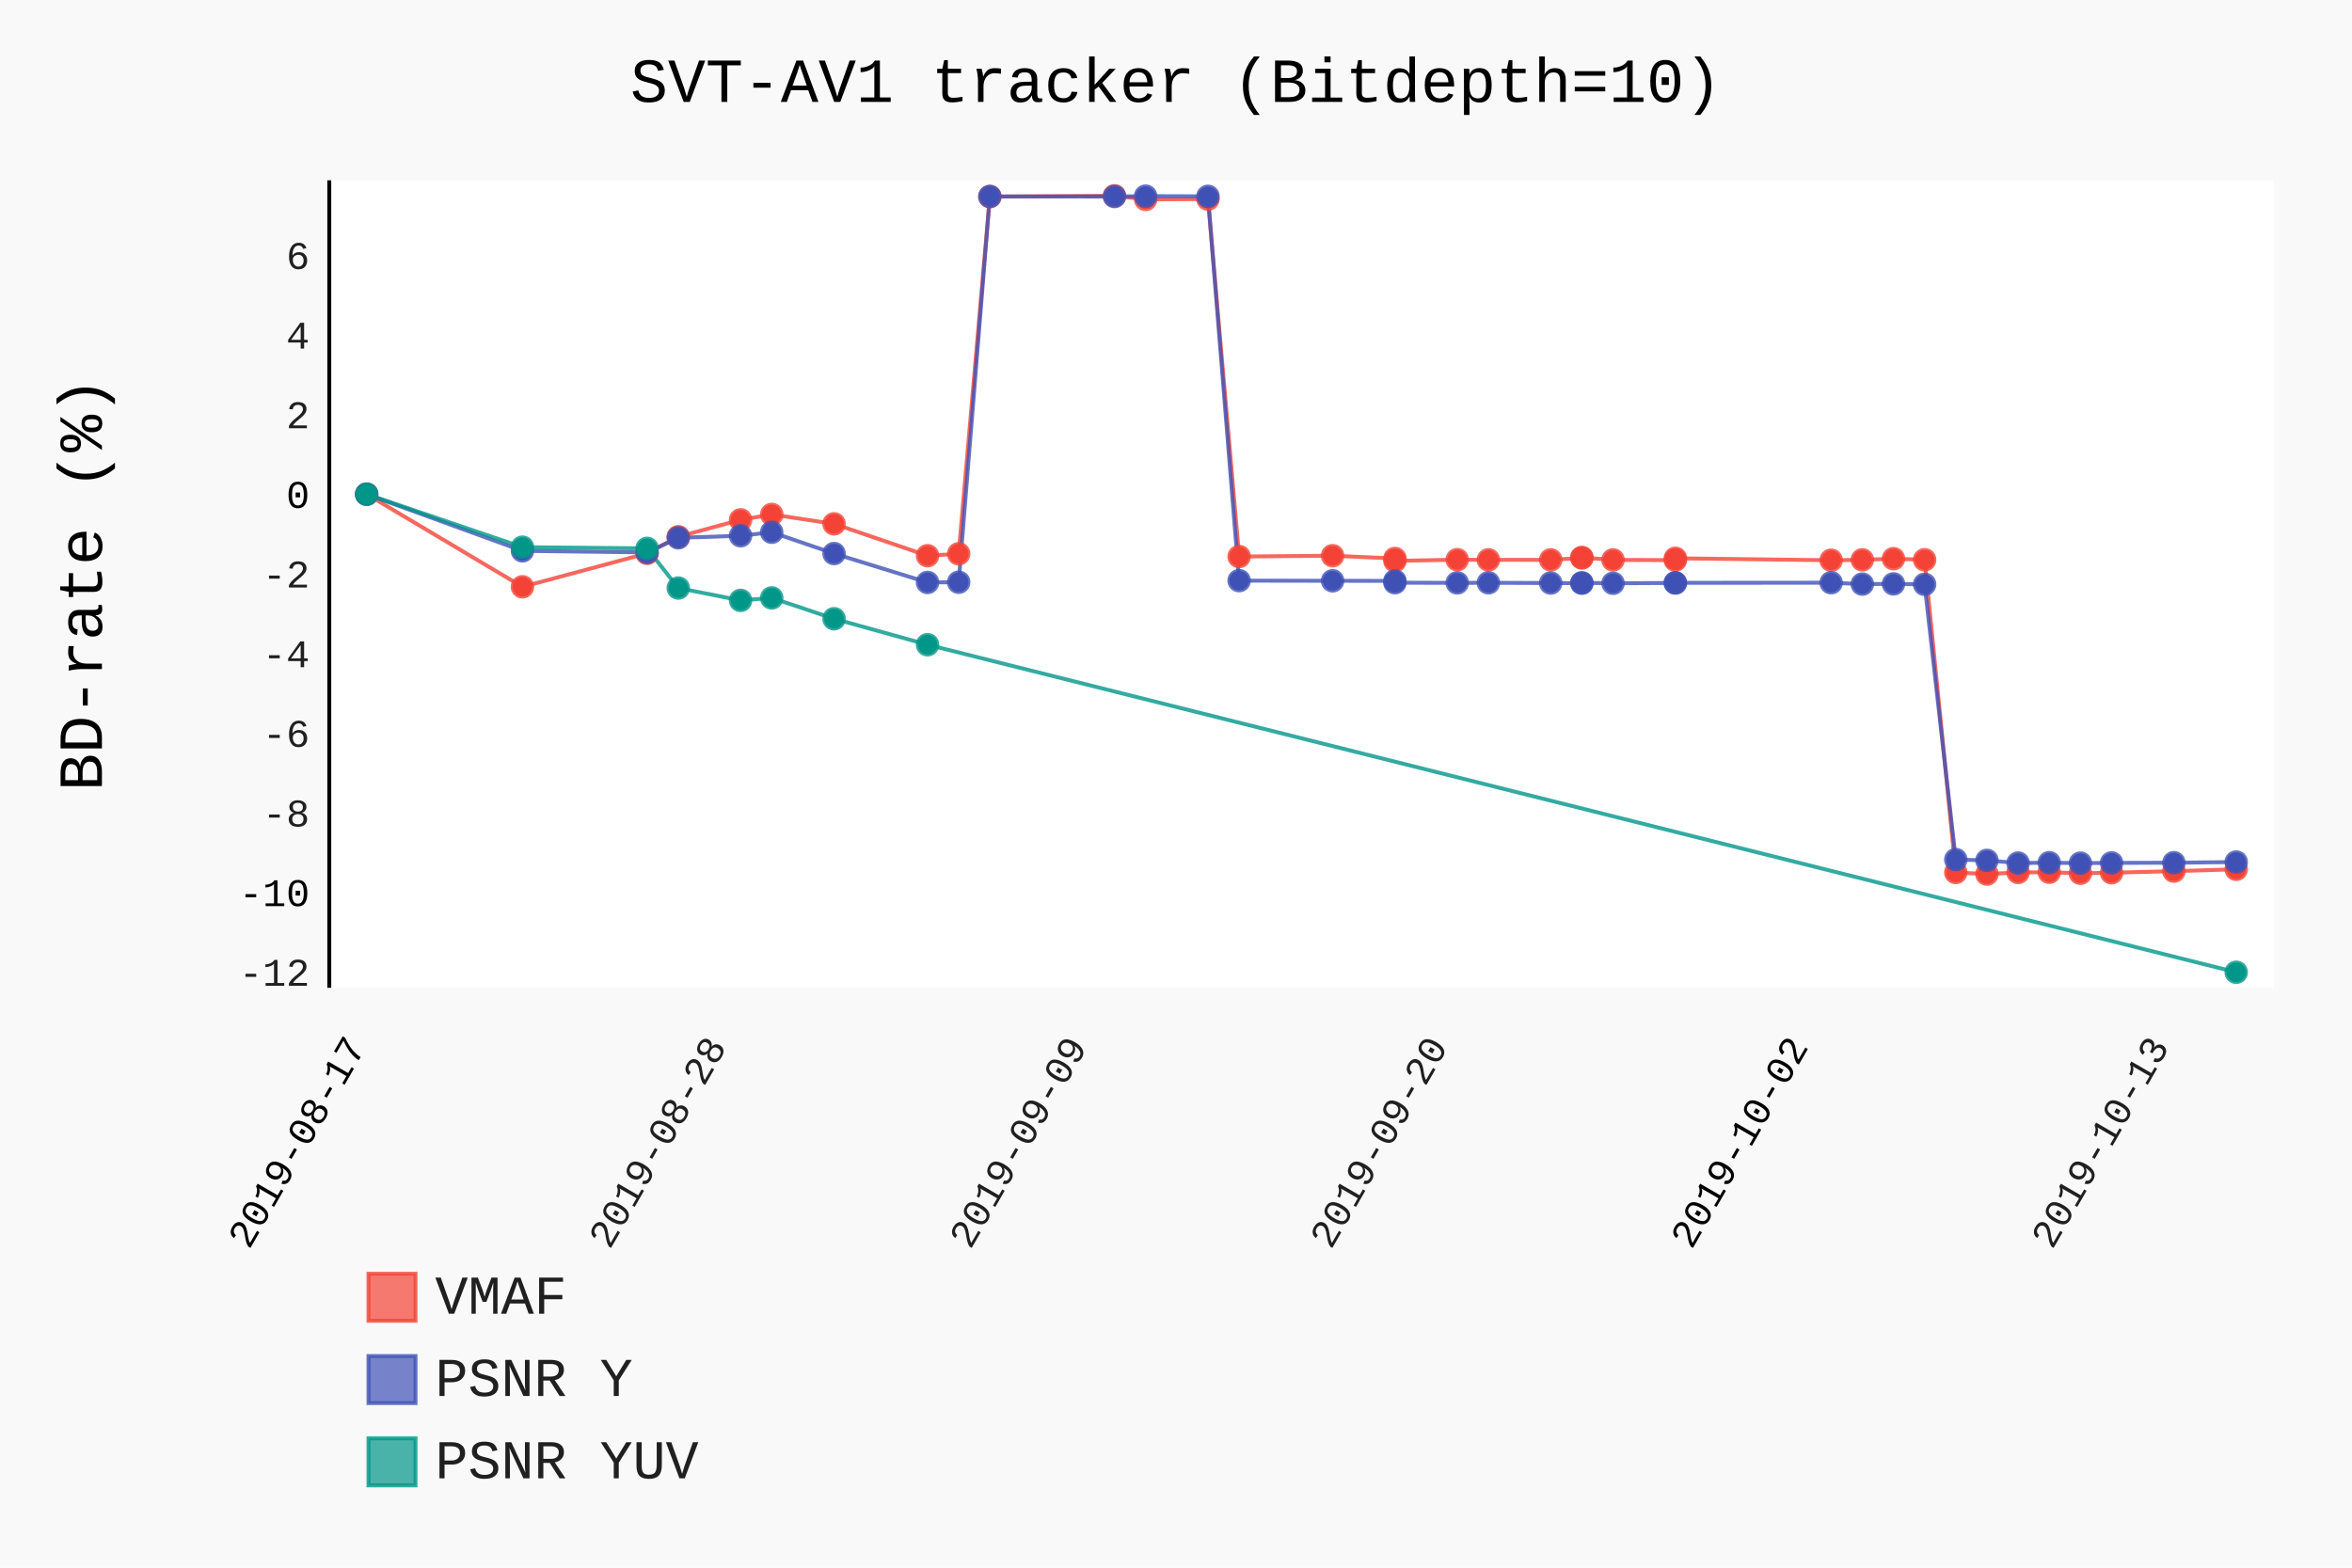
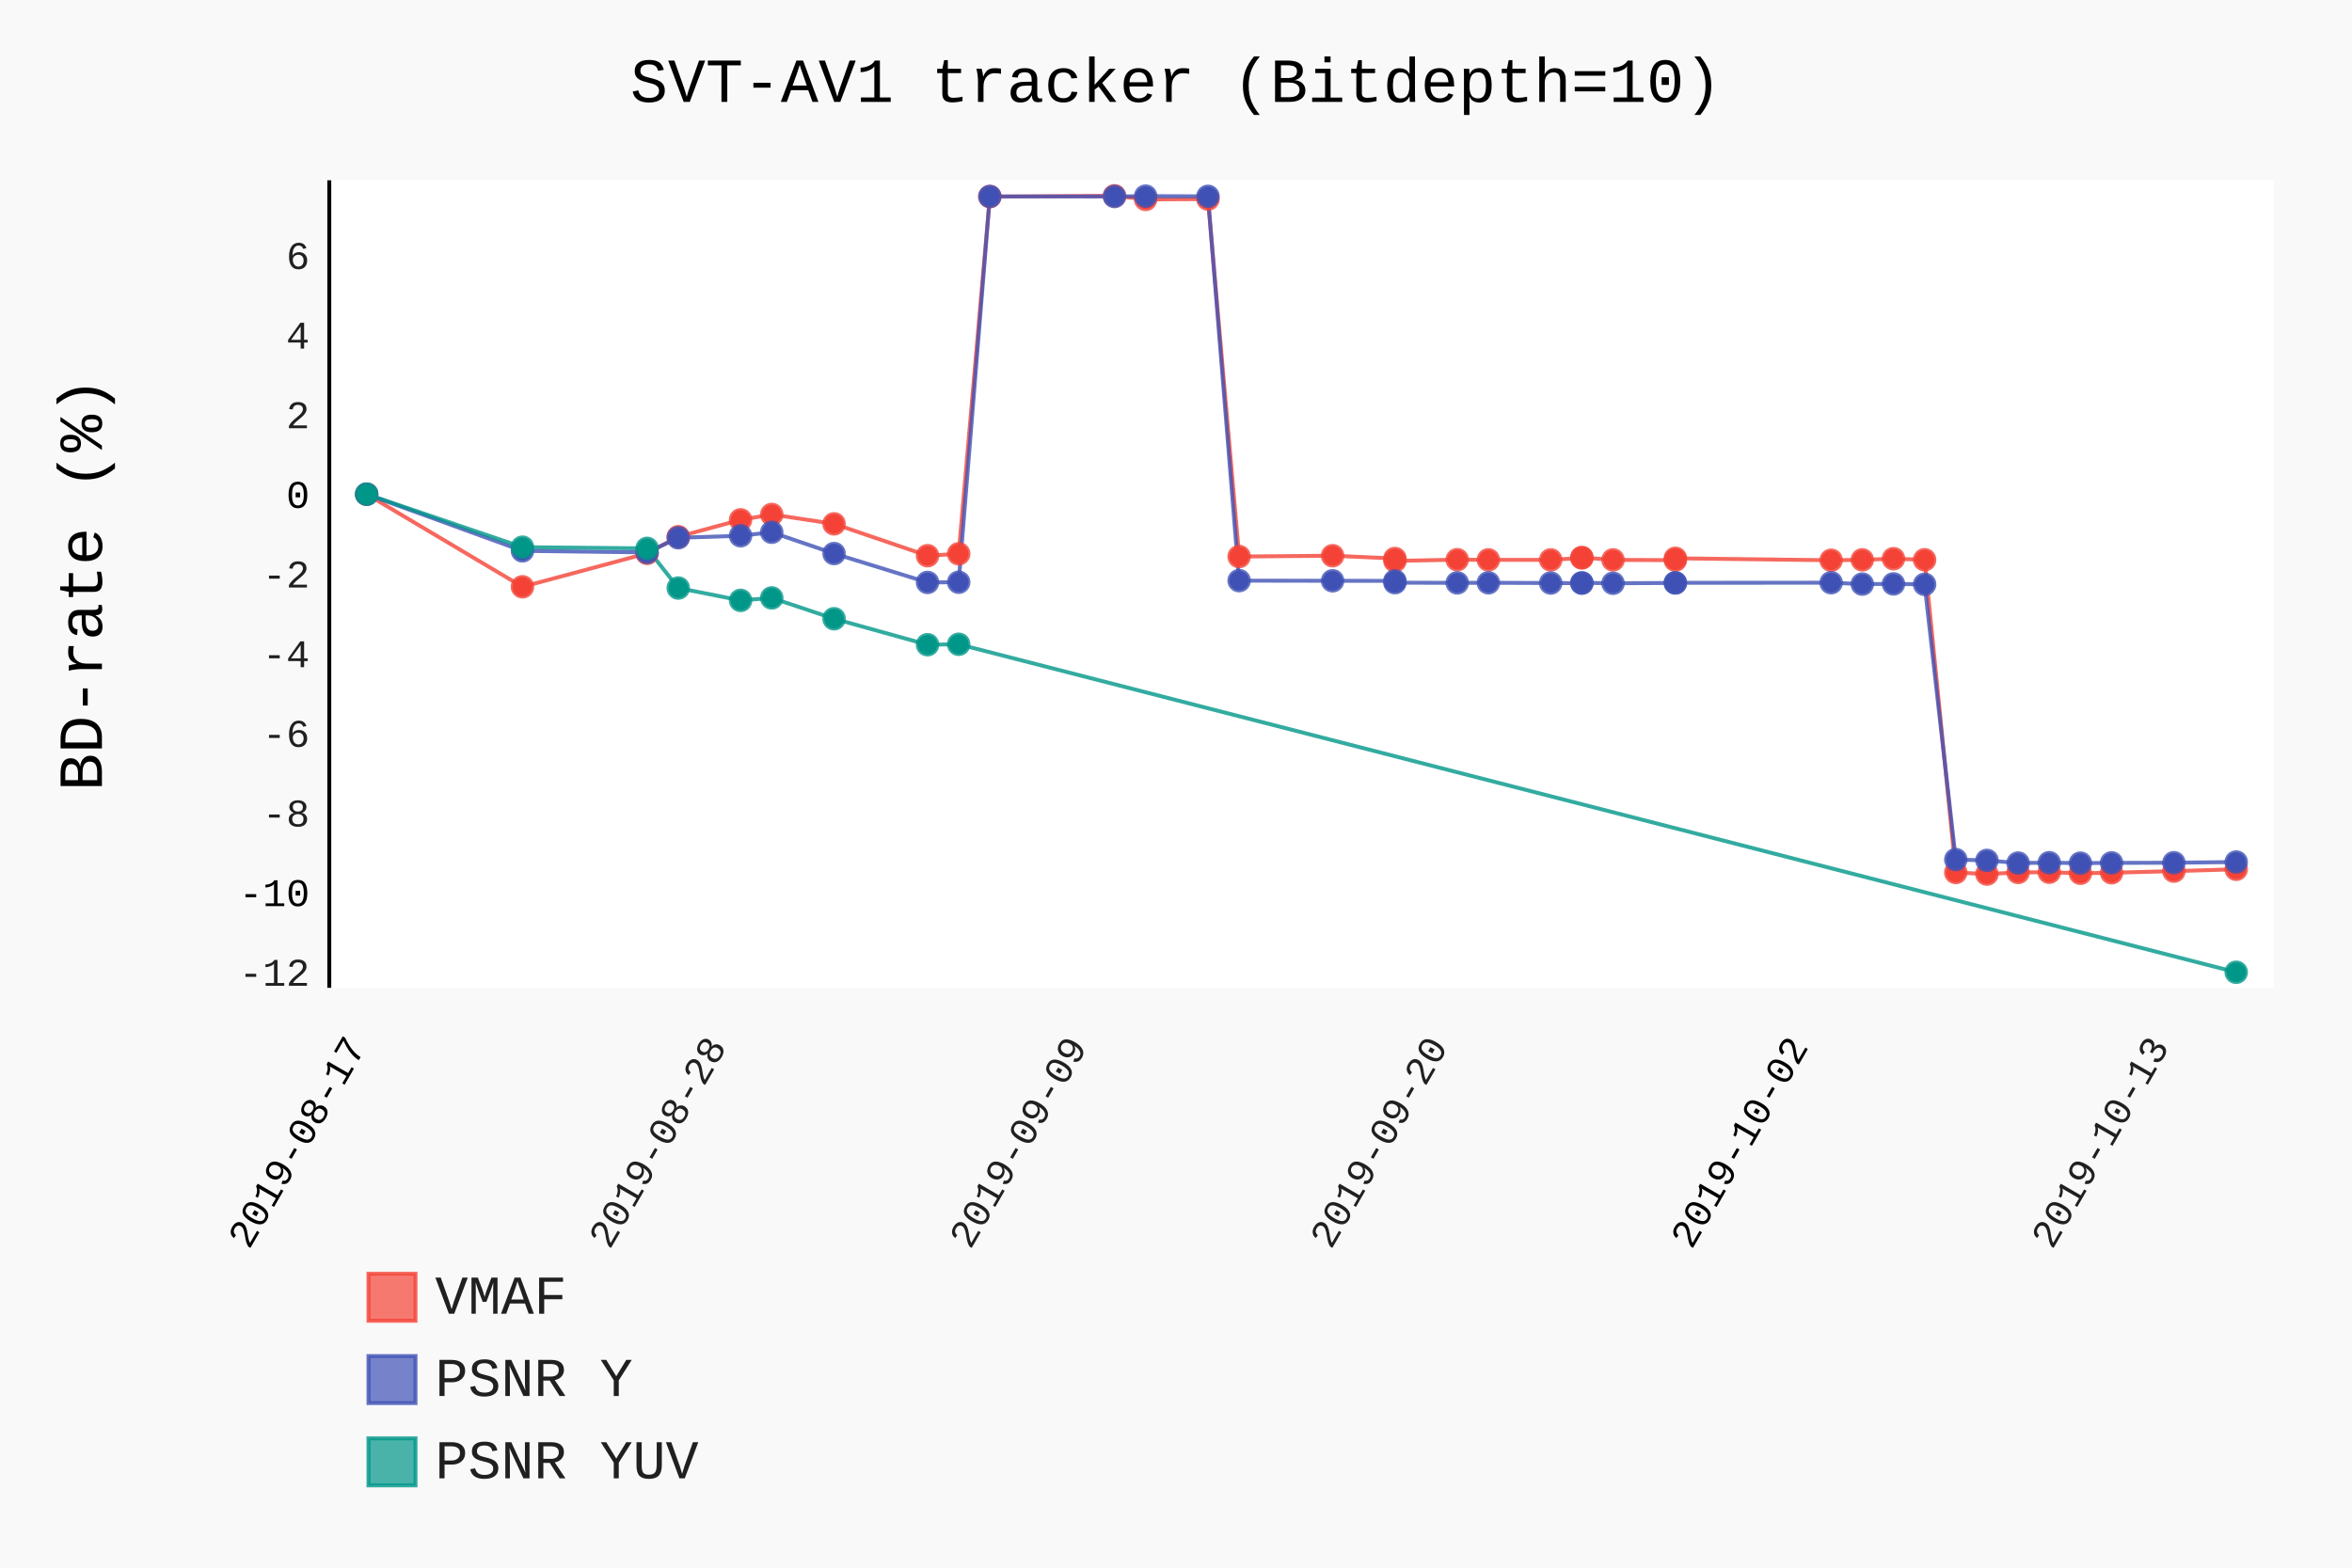
- <svg xmlns="http://www.w3.org/2000/svg" id="chart-d33bda48-568e-41d8-986c-867fe10b387f" class="pygal-chart" viewBox="0 0 600 400">
+ <svg xmlns="http://www.w3.org/2000/svg" id="chart-f5b5ea1c-4bcb-4cf7-82f9-5cd14116249e" class="pygal-chart" viewBox="0 0 600 400">
  <defs>
-     <style type="text/css">#chart-d33bda48-568e-41d8-986c-867fe10b387f{-webkit-user-select:none;-webkit-font-smoothing:antialiased;font-family:Consolas,"Liberation Mono",Menlo,Courier,monospace}#chart-d33bda48-568e-41d8-986c-867fe10b387f .title{font-family:Consolas,"Liberation Mono",Menlo,Courier,monospace;font-size:16px}#chart-d33bda48-568e-41d8-986c-867fe10b387f .legends .legend text{font-family:Consolas,"Liberation Mono",Menlo,Courier,monospace;font-size:14px}#chart-d33bda48-568e-41d8-986c-867fe10b387f .axis text{font-family:Consolas,"Liberation Mono",Menlo,Courier,monospace;font-size:10px}#chart-d33bda48-568e-41d8-986c-867fe10b387f .axis text.major{font-family:Consolas,"Liberation Mono",Menlo,Courier,monospace;font-size:10px}#chart-d33bda48-568e-41d8-986c-867fe10b387f .text-overlay text.value{font-family:Consolas,"Liberation Mono",Menlo,Courier,monospace;font-size:16px}#chart-d33bda48-568e-41d8-986c-867fe10b387f .text-overlay text.label{font-family:Consolas,"Liberation Mono",Menlo,Courier,monospace;font-size:10px}#chart-d33bda48-568e-41d8-986c-867fe10b387f .tooltip{font-family:Consolas,"Liberation Mono",Menlo,Courier,monospace;font-size:14px}#chart-d33bda48-568e-41d8-986c-867fe10b387f text.no_data{font-family:Consolas,"Liberation Mono",Menlo,Courier,monospace;font-size:64px}
- #chart-d33bda48-568e-41d8-986c-867fe10b387f{background-color:rgba(249,249,249,1)}#chart-d33bda48-568e-41d8-986c-867fe10b387f path,#chart-d33bda48-568e-41d8-986c-867fe10b387f line,#chart-d33bda48-568e-41d8-986c-867fe10b387f rect,#chart-d33bda48-568e-41d8-986c-867fe10b387f circle{-webkit-transition:150ms;-moz-transition:150ms;transition:150ms}#chart-d33bda48-568e-41d8-986c-867fe10b387f .graph &gt; .background{fill:rgba(249,249,249,1)}#chart-d33bda48-568e-41d8-986c-867fe10b387f .plot &gt; .background{fill:rgba(255,255,255,1)}#chart-d33bda48-568e-41d8-986c-867fe10b387f .graph{fill:rgba(0,0,0,.87)}#chart-d33bda48-568e-41d8-986c-867fe10b387f text.no_data{fill:rgba(0,0,0,1)}#chart-d33bda48-568e-41d8-986c-867fe10b387f .title{fill:rgba(0,0,0,1)}#chart-d33bda48-568e-41d8-986c-867fe10b387f .legends .legend text{fill:rgba(0,0,0,.87)}#chart-d33bda48-568e-41d8-986c-867fe10b387f .legends .legend:hover text{fill:rgba(0,0,0,1)}#chart-d33bda48-568e-41d8-986c-867fe10b387f .axis .line{stroke:rgba(0,0,0,1)}#chart-d33bda48-568e-41d8-986c-867fe10b387f .axis .guide.line{stroke:rgba(0,0,0,.54)}#chart-d33bda48-568e-41d8-986c-867fe10b387f .axis .major.line{stroke:rgba(0,0,0,.87)}#chart-d33bda48-568e-41d8-986c-867fe10b387f .axis text.major{fill:rgba(0,0,0,1)}#chart-d33bda48-568e-41d8-986c-867fe10b387f .axis.y .guides:hover .guide.line,#chart-d33bda48-568e-41d8-986c-867fe10b387f .line-graph .axis.x .guides:hover .guide.line,#chart-d33bda48-568e-41d8-986c-867fe10b387f .stackedline-graph .axis.x .guides:hover .guide.line,#chart-d33bda48-568e-41d8-986c-867fe10b387f .xy-graph .axis.x .guides:hover .guide.line{stroke:rgba(0,0,0,1)}#chart-d33bda48-568e-41d8-986c-867fe10b387f .axis .guides:hover text{fill:rgba(0,0,0,1)}#chart-d33bda48-568e-41d8-986c-867fe10b387f .reactive{fill-opacity:.7;stroke-opacity:.8}#chart-d33bda48-568e-41d8-986c-867fe10b387f .ci{stroke:rgba(0,0,0,.87)}#chart-d33bda48-568e-41d8-986c-867fe10b387f .reactive.active,#chart-d33bda48-568e-41d8-986c-867fe10b387f .active .reactive{fill-opacity:.8;stroke-opacity:.9;stroke-width:4}#chart-d33bda48-568e-41d8-986c-867fe10b387f .ci .reactive.active{stroke-width:1.5}#chart-d33bda48-568e-41d8-986c-867fe10b387f .series text{fill:rgba(0,0,0,1)}#chart-d33bda48-568e-41d8-986c-867fe10b387f .tooltip rect{fill:rgba(255,255,255,1);stroke:rgba(0,0,0,1);-webkit-transition:opacity 150ms;-moz-transition:opacity 150ms;transition:opacity 150ms}#chart-d33bda48-568e-41d8-986c-867fe10b387f .tooltip .label{fill:rgba(0,0,0,.87)}#chart-d33bda48-568e-41d8-986c-867fe10b387f .tooltip .label{fill:rgba(0,0,0,.87)}#chart-d33bda48-568e-41d8-986c-867fe10b387f .tooltip .legend{font-size:.8em;fill:rgba(0,0,0,.54)}#chart-d33bda48-568e-41d8-986c-867fe10b387f .tooltip .x_label{font-size:.6em;fill:rgba(0,0,0,1)}#chart-d33bda48-568e-41d8-986c-867fe10b387f .tooltip .xlink{font-size:.5em;text-decoration:underline}#chart-d33bda48-568e-41d8-986c-867fe10b387f .tooltip .value{font-size:1.5em}#chart-d33bda48-568e-41d8-986c-867fe10b387f .bound{font-size:.5em}#chart-d33bda48-568e-41d8-986c-867fe10b387f .max-value{font-size:.75em;fill:rgba(0,0,0,.54)}#chart-d33bda48-568e-41d8-986c-867fe10b387f .map-element{fill:rgba(255,255,255,1);stroke:rgba(0,0,0,.54) !important}#chart-d33bda48-568e-41d8-986c-867fe10b387f .map-element .reactive{fill-opacity:inherit;stroke-opacity:inherit}#chart-d33bda48-568e-41d8-986c-867fe10b387f .color-0,#chart-d33bda48-568e-41d8-986c-867fe10b387f .color-0 a:visited{stroke:#F44336;fill:#F44336}#chart-d33bda48-568e-41d8-986c-867fe10b387f .color-1,#chart-d33bda48-568e-41d8-986c-867fe10b387f .color-1 a:visited{stroke:#3F51B5;fill:#3F51B5}#chart-d33bda48-568e-41d8-986c-867fe10b387f .color-2,#chart-d33bda48-568e-41d8-986c-867fe10b387f .color-2 a:visited{stroke:#009688;fill:#009688}#chart-d33bda48-568e-41d8-986c-867fe10b387f .text-overlay .color-0 text{fill:black}#chart-d33bda48-568e-41d8-986c-867fe10b387f .text-overlay .color-1 text{fill:black}#chart-d33bda48-568e-41d8-986c-867fe10b387f .text-overlay .color-2 text{fill:black}
- #chart-d33bda48-568e-41d8-986c-867fe10b387f text.no_data{text-anchor:middle}#chart-d33bda48-568e-41d8-986c-867fe10b387f .guide.line{fill:none}#chart-d33bda48-568e-41d8-986c-867fe10b387f .centered{text-anchor:middle}#chart-d33bda48-568e-41d8-986c-867fe10b387f .title{text-anchor:middle}#chart-d33bda48-568e-41d8-986c-867fe10b387f .legends .legend text{fill-opacity:1}#chart-d33bda48-568e-41d8-986c-867fe10b387f .axis.x text{text-anchor:middle}#chart-d33bda48-568e-41d8-986c-867fe10b387f .axis.x:not(.web) text[transform]{text-anchor:start}#chart-d33bda48-568e-41d8-986c-867fe10b387f .axis.x:not(.web) text[transform].backwards{text-anchor:end}#chart-d33bda48-568e-41d8-986c-867fe10b387f .axis.y text{text-anchor:end}#chart-d33bda48-568e-41d8-986c-867fe10b387f .axis.y text[transform].backwards{text-anchor:start}#chart-d33bda48-568e-41d8-986c-867fe10b387f .axis.y2 text{text-anchor:start}#chart-d33bda48-568e-41d8-986c-867fe10b387f .axis.y2 text[transform].backwards{text-anchor:end}#chart-d33bda48-568e-41d8-986c-867fe10b387f .axis .guide.line{stroke-dasharray:4,4}#chart-d33bda48-568e-41d8-986c-867fe10b387f .axis .major.guide.line{stroke-dasharray:6,6}#chart-d33bda48-568e-41d8-986c-867fe10b387f .horizontal .axis.y .guide.line,#chart-d33bda48-568e-41d8-986c-867fe10b387f .horizontal .axis.y2 .guide.line,#chart-d33bda48-568e-41d8-986c-867fe10b387f .vertical .axis.x .guide.line{opacity:0}#chart-d33bda48-568e-41d8-986c-867fe10b387f .horizontal .axis.always_show .guide.line,#chart-d33bda48-568e-41d8-986c-867fe10b387f .vertical .axis.always_show .guide.line{opacity:1 !important}#chart-d33bda48-568e-41d8-986c-867fe10b387f .axis.y .guides:hover .guide.line,#chart-d33bda48-568e-41d8-986c-867fe10b387f .axis.y2 .guides:hover .guide.line,#chart-d33bda48-568e-41d8-986c-867fe10b387f .axis.x .guides:hover .guide.line{opacity:1}#chart-d33bda48-568e-41d8-986c-867fe10b387f .axis .guides:hover text{opacity:1}#chart-d33bda48-568e-41d8-986c-867fe10b387f .nofill{fill:none}#chart-d33bda48-568e-41d8-986c-867fe10b387f .subtle-fill{fill-opacity:.2}#chart-d33bda48-568e-41d8-986c-867fe10b387f .dot{stroke-width:1px;fill-opacity:1}#chart-d33bda48-568e-41d8-986c-867fe10b387f .dot.active{stroke-width:5px}#chart-d33bda48-568e-41d8-986c-867fe10b387f .dot.negative{fill:transparent}#chart-d33bda48-568e-41d8-986c-867fe10b387f text,#chart-d33bda48-568e-41d8-986c-867fe10b387f tspan{stroke:none !important}#chart-d33bda48-568e-41d8-986c-867fe10b387f .series text.active{opacity:1}#chart-d33bda48-568e-41d8-986c-867fe10b387f .tooltip rect{fill-opacity:.95;stroke-width:.5}#chart-d33bda48-568e-41d8-986c-867fe10b387f .tooltip text{fill-opacity:1}#chart-d33bda48-568e-41d8-986c-867fe10b387f .showable{visibility:hidden}#chart-d33bda48-568e-41d8-986c-867fe10b387f .showable.shown{visibility:visible}#chart-d33bda48-568e-41d8-986c-867fe10b387f .gauge-background{fill:rgba(229,229,229,1);stroke:none}#chart-d33bda48-568e-41d8-986c-867fe10b387f .bg-lines{stroke:rgba(249,249,249,1);stroke-width:2px}</style>
+     <style type="text/css">#chart-f5b5ea1c-4bcb-4cf7-82f9-5cd14116249e{-webkit-user-select:none;-webkit-font-smoothing:antialiased;font-family:Consolas,"Liberation Mono",Menlo,Courier,monospace}#chart-f5b5ea1c-4bcb-4cf7-82f9-5cd14116249e .title{font-family:Consolas,"Liberation Mono",Menlo,Courier,monospace;font-size:16px}#chart-f5b5ea1c-4bcb-4cf7-82f9-5cd14116249e .legends .legend text{font-family:Consolas,"Liberation Mono",Menlo,Courier,monospace;font-size:14px}#chart-f5b5ea1c-4bcb-4cf7-82f9-5cd14116249e .axis text{font-family:Consolas,"Liberation Mono",Menlo,Courier,monospace;font-size:10px}#chart-f5b5ea1c-4bcb-4cf7-82f9-5cd14116249e .axis text.major{font-family:Consolas,"Liberation Mono",Menlo,Courier,monospace;font-size:10px}#chart-f5b5ea1c-4bcb-4cf7-82f9-5cd14116249e .text-overlay text.value{font-family:Consolas,"Liberation Mono",Menlo,Courier,monospace;font-size:16px}#chart-f5b5ea1c-4bcb-4cf7-82f9-5cd14116249e .text-overlay text.label{font-family:Consolas,"Liberation Mono",Menlo,Courier,monospace;font-size:10px}#chart-f5b5ea1c-4bcb-4cf7-82f9-5cd14116249e .tooltip{font-family:Consolas,"Liberation Mono",Menlo,Courier,monospace;font-size:14px}#chart-f5b5ea1c-4bcb-4cf7-82f9-5cd14116249e text.no_data{font-family:Consolas,"Liberation Mono",Menlo,Courier,monospace;font-size:64px}
+ #chart-f5b5ea1c-4bcb-4cf7-82f9-5cd14116249e{background-color:rgba(249,249,249,1)}#chart-f5b5ea1c-4bcb-4cf7-82f9-5cd14116249e path,#chart-f5b5ea1c-4bcb-4cf7-82f9-5cd14116249e line,#chart-f5b5ea1c-4bcb-4cf7-82f9-5cd14116249e rect,#chart-f5b5ea1c-4bcb-4cf7-82f9-5cd14116249e circle{-webkit-transition:150ms;-moz-transition:150ms;transition:150ms}#chart-f5b5ea1c-4bcb-4cf7-82f9-5cd14116249e .graph &gt; .background{fill:rgba(249,249,249,1)}#chart-f5b5ea1c-4bcb-4cf7-82f9-5cd14116249e .plot &gt; .background{fill:rgba(255,255,255,1)}#chart-f5b5ea1c-4bcb-4cf7-82f9-5cd14116249e .graph{fill:rgba(0,0,0,.87)}#chart-f5b5ea1c-4bcb-4cf7-82f9-5cd14116249e text.no_data{fill:rgba(0,0,0,1)}#chart-f5b5ea1c-4bcb-4cf7-82f9-5cd14116249e .title{fill:rgba(0,0,0,1)}#chart-f5b5ea1c-4bcb-4cf7-82f9-5cd14116249e .legends .legend text{fill:rgba(0,0,0,.87)}#chart-f5b5ea1c-4bcb-4cf7-82f9-5cd14116249e .legends .legend:hover text{fill:rgba(0,0,0,1)}#chart-f5b5ea1c-4bcb-4cf7-82f9-5cd14116249e .axis .line{stroke:rgba(0,0,0,1)}#chart-f5b5ea1c-4bcb-4cf7-82f9-5cd14116249e .axis .guide.line{stroke:rgba(0,0,0,.54)}#chart-f5b5ea1c-4bcb-4cf7-82f9-5cd14116249e .axis .major.line{stroke:rgba(0,0,0,.87)}#chart-f5b5ea1c-4bcb-4cf7-82f9-5cd14116249e .axis text.major{fill:rgba(0,0,0,1)}#chart-f5b5ea1c-4bcb-4cf7-82f9-5cd14116249e .axis.y .guides:hover .guide.line,#chart-f5b5ea1c-4bcb-4cf7-82f9-5cd14116249e .line-graph .axis.x .guides:hover .guide.line,#chart-f5b5ea1c-4bcb-4cf7-82f9-5cd14116249e .stackedline-graph .axis.x .guides:hover .guide.line,#chart-f5b5ea1c-4bcb-4cf7-82f9-5cd14116249e .xy-graph .axis.x .guides:hover .guide.line{stroke:rgba(0,0,0,1)}#chart-f5b5ea1c-4bcb-4cf7-82f9-5cd14116249e .axis .guides:hover text{fill:rgba(0,0,0,1)}#chart-f5b5ea1c-4bcb-4cf7-82f9-5cd14116249e .reactive{fill-opacity:.7;stroke-opacity:.8}#chart-f5b5ea1c-4bcb-4cf7-82f9-5cd14116249e .ci{stroke:rgba(0,0,0,.87)}#chart-f5b5ea1c-4bcb-4cf7-82f9-5cd14116249e .reactive.active,#chart-f5b5ea1c-4bcb-4cf7-82f9-5cd14116249e .active .reactive{fill-opacity:.8;stroke-opacity:.9;stroke-width:4}#chart-f5b5ea1c-4bcb-4cf7-82f9-5cd14116249e .ci .reactive.active{stroke-width:1.5}#chart-f5b5ea1c-4bcb-4cf7-82f9-5cd14116249e .series text{fill:rgba(0,0,0,1)}#chart-f5b5ea1c-4bcb-4cf7-82f9-5cd14116249e .tooltip rect{fill:rgba(255,255,255,1);stroke:rgba(0,0,0,1);-webkit-transition:opacity 150ms;-moz-transition:opacity 150ms;transition:opacity 150ms}#chart-f5b5ea1c-4bcb-4cf7-82f9-5cd14116249e .tooltip .label{fill:rgba(0,0,0,.87)}#chart-f5b5ea1c-4bcb-4cf7-82f9-5cd14116249e .tooltip .label{fill:rgba(0,0,0,.87)}#chart-f5b5ea1c-4bcb-4cf7-82f9-5cd14116249e .tooltip .legend{font-size:.8em;fill:rgba(0,0,0,.54)}#chart-f5b5ea1c-4bcb-4cf7-82f9-5cd14116249e .tooltip .x_label{font-size:.6em;fill:rgba(0,0,0,1)}#chart-f5b5ea1c-4bcb-4cf7-82f9-5cd14116249e .tooltip .xlink{font-size:.5em;text-decoration:underline}#chart-f5b5ea1c-4bcb-4cf7-82f9-5cd14116249e .tooltip .value{font-size:1.5em}#chart-f5b5ea1c-4bcb-4cf7-82f9-5cd14116249e .bound{font-size:.5em}#chart-f5b5ea1c-4bcb-4cf7-82f9-5cd14116249e .max-value{font-size:.75em;fill:rgba(0,0,0,.54)}#chart-f5b5ea1c-4bcb-4cf7-82f9-5cd14116249e .map-element{fill:rgba(255,255,255,1);stroke:rgba(0,0,0,.54) !important}#chart-f5b5ea1c-4bcb-4cf7-82f9-5cd14116249e .map-element .reactive{fill-opacity:inherit;stroke-opacity:inherit}#chart-f5b5ea1c-4bcb-4cf7-82f9-5cd14116249e .color-0,#chart-f5b5ea1c-4bcb-4cf7-82f9-5cd14116249e .color-0 a:visited{stroke:#F44336;fill:#F44336}#chart-f5b5ea1c-4bcb-4cf7-82f9-5cd14116249e .color-1,#chart-f5b5ea1c-4bcb-4cf7-82f9-5cd14116249e .color-1 a:visited{stroke:#3F51B5;fill:#3F51B5}#chart-f5b5ea1c-4bcb-4cf7-82f9-5cd14116249e .color-2,#chart-f5b5ea1c-4bcb-4cf7-82f9-5cd14116249e .color-2 a:visited{stroke:#009688;fill:#009688}#chart-f5b5ea1c-4bcb-4cf7-82f9-5cd14116249e .text-overlay .color-0 text{fill:black}#chart-f5b5ea1c-4bcb-4cf7-82f9-5cd14116249e .text-overlay .color-1 text{fill:black}#chart-f5b5ea1c-4bcb-4cf7-82f9-5cd14116249e .text-overlay .color-2 text{fill:black}
+ #chart-f5b5ea1c-4bcb-4cf7-82f9-5cd14116249e text.no_data{text-anchor:middle}#chart-f5b5ea1c-4bcb-4cf7-82f9-5cd14116249e .guide.line{fill:none}#chart-f5b5ea1c-4bcb-4cf7-82f9-5cd14116249e .centered{text-anchor:middle}#chart-f5b5ea1c-4bcb-4cf7-82f9-5cd14116249e .title{text-anchor:middle}#chart-f5b5ea1c-4bcb-4cf7-82f9-5cd14116249e .legends .legend text{fill-opacity:1}#chart-f5b5ea1c-4bcb-4cf7-82f9-5cd14116249e .axis.x text{text-anchor:middle}#chart-f5b5ea1c-4bcb-4cf7-82f9-5cd14116249e .axis.x:not(.web) text[transform]{text-anchor:start}#chart-f5b5ea1c-4bcb-4cf7-82f9-5cd14116249e .axis.x:not(.web) text[transform].backwards{text-anchor:end}#chart-f5b5ea1c-4bcb-4cf7-82f9-5cd14116249e .axis.y text{text-anchor:end}#chart-f5b5ea1c-4bcb-4cf7-82f9-5cd14116249e .axis.y text[transform].backwards{text-anchor:start}#chart-f5b5ea1c-4bcb-4cf7-82f9-5cd14116249e .axis.y2 text{text-anchor:start}#chart-f5b5ea1c-4bcb-4cf7-82f9-5cd14116249e .axis.y2 text[transform].backwards{text-anchor:end}#chart-f5b5ea1c-4bcb-4cf7-82f9-5cd14116249e .axis .guide.line{stroke-dasharray:4,4}#chart-f5b5ea1c-4bcb-4cf7-82f9-5cd14116249e .axis .major.guide.line{stroke-dasharray:6,6}#chart-f5b5ea1c-4bcb-4cf7-82f9-5cd14116249e .horizontal .axis.y .guide.line,#chart-f5b5ea1c-4bcb-4cf7-82f9-5cd14116249e .horizontal .axis.y2 .guide.line,#chart-f5b5ea1c-4bcb-4cf7-82f9-5cd14116249e .vertical .axis.x .guide.line{opacity:0}#chart-f5b5ea1c-4bcb-4cf7-82f9-5cd14116249e .horizontal .axis.always_show .guide.line,#chart-f5b5ea1c-4bcb-4cf7-82f9-5cd14116249e .vertical .axis.always_show .guide.line{opacity:1 !important}#chart-f5b5ea1c-4bcb-4cf7-82f9-5cd14116249e .axis.y .guides:hover .guide.line,#chart-f5b5ea1c-4bcb-4cf7-82f9-5cd14116249e .axis.y2 .guides:hover .guide.line,#chart-f5b5ea1c-4bcb-4cf7-82f9-5cd14116249e .axis.x .guides:hover .guide.line{opacity:1}#chart-f5b5ea1c-4bcb-4cf7-82f9-5cd14116249e .axis .guides:hover text{opacity:1}#chart-f5b5ea1c-4bcb-4cf7-82f9-5cd14116249e .nofill{fill:none}#chart-f5b5ea1c-4bcb-4cf7-82f9-5cd14116249e .subtle-fill{fill-opacity:.2}#chart-f5b5ea1c-4bcb-4cf7-82f9-5cd14116249e .dot{stroke-width:1px;fill-opacity:1}#chart-f5b5ea1c-4bcb-4cf7-82f9-5cd14116249e .dot.active{stroke-width:5px}#chart-f5b5ea1c-4bcb-4cf7-82f9-5cd14116249e .dot.negative{fill:transparent}#chart-f5b5ea1c-4bcb-4cf7-82f9-5cd14116249e text,#chart-f5b5ea1c-4bcb-4cf7-82f9-5cd14116249e tspan{stroke:none !important}#chart-f5b5ea1c-4bcb-4cf7-82f9-5cd14116249e .series text.active{opacity:1}#chart-f5b5ea1c-4bcb-4cf7-82f9-5cd14116249e .tooltip rect{fill-opacity:.95;stroke-width:.5}#chart-f5b5ea1c-4bcb-4cf7-82f9-5cd14116249e .tooltip text{fill-opacity:1}#chart-f5b5ea1c-4bcb-4cf7-82f9-5cd14116249e .showable{visibility:hidden}#chart-f5b5ea1c-4bcb-4cf7-82f9-5cd14116249e .showable.shown{visibility:visible}#chart-f5b5ea1c-4bcb-4cf7-82f9-5cd14116249e .gauge-background{fill:rgba(229,229,229,1);stroke:none}#chart-f5b5ea1c-4bcb-4cf7-82f9-5cd14116249e .bg-lines{stroke:rgba(249,249,249,1);stroke-width:2px}</style>
  </defs>
  <g class="graph datetimeline-graph vertical">
    <rect class="background" height="400" width="600" x="0" y="0" />
    <g class="plot" transform="translate(84, 46)">
      <rect class="background" height="206.038" width="496.0" x="0" y="0" />
      <g class="axis y">
        <g class="guides">
          <text class="" x="-5" y="205.515">-12</text>
        </g>
        <g class="guides">
          <text class="major" x="-5" y="185.195">-10</text>
        </g>
        <g class="guides">
          <text class="" x="-5" y="164.874">-8</text>
        </g>
        <g class="guides">
          <text class="" x="-5" y="144.554">-6</text>
        </g>
        <g class="guides">
          <text class="" x="-5" y="124.234">-4</text>
        </g>
        <g class="guides">
          <text class="" x="-5" y="103.913">-2</text>
        </g>
        <g class="guides">
          <text class="major" x="-5" y="83.593">0</text>
        </g>
        <g class="guides">
          <text class="" x="-5" y="63.272">2</text>
        </g>
        <g class="guides">
          <text class="" x="-5" y="42.952">4</text>
        </g>
        <g class="guides">
          <text class="" x="-5" y="22.631">6</text>
        </g>
      </g>
      <g class="axis x">
        <path class="line" d="M0 0 v206.038" />
        <g class="guides">
          <path class="major guide line" d="M9.538 0 v206.038" />
          <text class="major backwards" x="9.538" y="221.038" transform="rotate(300 9.538462 221.0385)">2019-08-17</text>
        </g>
        <g class="guides">
          <path class="guide line" d="M101.538 0 v206.038" />
          <text class="backwards" x="101.538" y="221.038" transform="rotate(300 101.5375 221.0385)">2019-08-28</text>
        </g>
        <g class="guides">
          <path class="guide line" d="M193.537 0 v206.038" />
          <text class="backwards" x="193.537" y="221.038" transform="rotate(300 193.5366 221.0385)">2019-09-09</text>
        </g>
        <g class="guides">
          <path class="guide line" d="M285.536 0 v206.038" />
          <text class="backwards" x="285.536" y="221.038" transform="rotate(300 285.5356 221.0385)">2019-09-20</text>
        </g>
        <g class="guides">
          <path class="major guide line" d="M377.535 0 v206.038" />
          <text class="major backwards" x="377.535" y="221.038" transform="rotate(300 377.5347 221.0385)">2019-10-02</text>
        </g>
        <g class="guides">
          <path class="guide line" d="M469.534 0 v206.038" />
          <text class="backwards" x="469.534" y="221.038" transform="rotate(300 469.5337 221.0385)">2019-10-13</text>
        </g>
      </g>
      <g class="series serie-0 color-0">
        <path class="line reactive nofill" d="M9.538 80.093 L49.282 103.725 81.077 95.191 89.026 90.944 104.923 86.636 112.872 85.264 128.769 87.662 152.615 95.79 160.564 95.303 168.513 4.165 200.308 3.962 208.256 4.877 224.154 4.795 232.103 96.004 255.949 95.79 271.846 96.501 271.846 97.111 287.744 96.806 295.692 96.847 311.59 96.857 319.538 96.359 319.538 96.247 327.487 96.857 343.385 96.928 343.385 96.451 383.128 96.949 391.077 96.847 399.026 96.552 406.974 96.827 414.923 176.615 422.872 177.021 430.821 176.605 438.769 176.554 446.718 176.818 454.667 176.686 470.564 176.269 486.462 175.802" />
      </g>
      <g class="series serie-1 color-1">
        <path class="line reactive nofill" d="M9.538 80.093 L49.282 94.551 81.077 94.947 89.026 91.218 104.923 90.7 112.872 89.806 128.769 95.242 152.615 102.608 160.564 102.557 168.513 4.125 200.308 4.135 208.256 4.044 224.154 4.094 232.103 102.151 255.949 102.191 271.846 102.212 271.846 102.669 287.744 102.72 295.692 102.699 311.59 102.76 319.538 102.801 319.538 102.709 327.487 102.821 343.385 102.74 343.385 102.709 383.128 102.679 391.077 103.034 399.026 102.984 406.974 103.095 414.923 173.323 422.872 173.536 430.821 174.207 438.769 174.115 446.718 174.237 454.667 174.166 470.564 174.125 486.462 173.953" />
      </g>
      <g class="series serie-2 color-2">
-         <path class="line reactive nofill" d="M9.538 80.093 L49.282 93.616 81.077 93.921 89.026 104.04 104.923 107.19 112.872 106.56 128.769 111.874 152.615 118.498 486.462 202.076" />
+         <path class="line reactive nofill" d="M9.538 80.093 L49.282 93.616 81.077 93.921 89.026 104.04 104.923 107.19 112.872 106.56 128.769 111.874 152.615 118.498 160.564 118.387 486.462 202.076" />
      </g>
    </g>
    <g class="titles">
      <text class="title plot_title" x="300.0" y="26">SVT-AV1 tracker (Bitdepth=10)</text>
      <text class="title" x="0" y="175.019" transform="rotate(-90 0 149.0192)">BD-rate (%)</text>
    </g>
    <g class="plot overlay" transform="translate(84, 46)">
      <g class="series serie-0 color-0">
        <g class="dots">
          <circle class="dot reactive tooltip-trigger" cx="9.538" cy="80.093" r="2.5" />
        </g>
        <g class="dots">
          <circle class="dot reactive tooltip-trigger" cx="49.282" cy="103.725" r="2.5" />
        </g>
        <g class="dots">
          <circle class="dot reactive tooltip-trigger" cx="81.077" cy="95.191" r="2.5" />
        </g>
        <g class="dots">
          <circle class="dot reactive tooltip-trigger" cx="89.026" cy="90.944" r="2.5" />
        </g>
        <g class="dots">
          <circle class="dot reactive tooltip-trigger" cx="104.923" cy="86.636" r="2.5" />
        </g>
        <g class="dots">
          <circle class="dot reactive tooltip-trigger" cx="112.872" cy="85.264" r="2.5" />
        </g>
        <g class="dots">
          <circle class="dot reactive tooltip-trigger" cx="128.769" cy="87.662" r="2.5" />
        </g>
        <g class="dots">
          <circle class="dot reactive tooltip-trigger" cx="152.615" cy="95.79" r="2.5" />
        </g>
        <g class="dots">
          <circle class="dot reactive tooltip-trigger" cx="160.564" cy="95.303" r="2.5" />
        </g>
        <g class="dots">
          <circle class="dot reactive tooltip-trigger" cx="168.513" cy="4.165" r="2.5" />
        </g>
        <g class="dots">
          <circle class="dot reactive tooltip-trigger" cx="200.308" cy="3.962" r="2.5" />
        </g>
        <g class="dots">
          <circle class="dot reactive tooltip-trigger" cx="208.256" cy="4.877" r="2.5" />
        </g>
        <g class="dots">
          <circle class="dot reactive tooltip-trigger" cx="224.154" cy="4.795" r="2.5" />
        </g>
        <g class="dots">
          <circle class="dot reactive tooltip-trigger" cx="232.103" cy="96.004" r="2.5" />
        </g>
        <g class="dots">
          <circle class="dot reactive tooltip-trigger" cx="255.949" cy="95.79" r="2.5" />
        </g>
        <g class="dots">
          <circle class="dot reactive tooltip-trigger" cx="271.846" cy="96.501" r="2.5" />
        </g>
        <g class="dots">
          <circle class="dot reactive tooltip-trigger" cx="271.846" cy="97.111" r="2.5" />
        </g>
        <g class="dots">
          <circle class="dot reactive tooltip-trigger" cx="287.744" cy="96.806" r="2.5" />
        </g>
        <g class="dots">
          <circle class="dot reactive tooltip-trigger" cx="295.692" cy="96.847" r="2.5" />
        </g>
        <g class="dots">
          <circle class="dot reactive tooltip-trigger" cx="311.59" cy="96.857" r="2.5" />
        </g>
        <g class="dots">
          <circle class="dot reactive tooltip-trigger" cx="319.538" cy="96.359" r="2.5" />
        </g>
        <g class="dots">
          <circle class="dot reactive tooltip-trigger" cx="319.538" cy="96.247" r="2.5" />
        </g>
        <g class="dots">
          <circle class="dot reactive tooltip-trigger" cx="327.487" cy="96.857" r="2.5" />
        </g>
        <g class="dots">
          <circle class="dot reactive tooltip-trigger" cx="343.385" cy="96.928" r="2.5" />
        </g>
        <g class="dots">
          <circle class="dot reactive tooltip-trigger" cx="343.385" cy="96.451" r="2.5" />
        </g>
        <g class="dots">
          <circle class="dot reactive tooltip-trigger" cx="383.128" cy="96.949" r="2.5" />
        </g>
        <g class="dots">
          <circle class="dot reactive tooltip-trigger" cx="391.077" cy="96.847" r="2.5" />
        </g>
        <g class="dots">
          <circle class="dot reactive tooltip-trigger" cx="399.026" cy="96.552" r="2.5" />
        </g>
        <g class="dots">
          <circle class="dot reactive tooltip-trigger" cx="406.974" cy="96.827" r="2.5" />
        </g>
        <g class="dots">
          <circle class="dot reactive tooltip-trigger" cx="414.923" cy="176.615" r="2.5" />
        </g>
        <g class="dots">
          <circle class="dot reactive tooltip-trigger" cx="422.872" cy="177.021" r="2.5" />
        </g>
        <g class="dots">
          <circle class="dot reactive tooltip-trigger" cx="430.821" cy="176.605" r="2.5" />
        </g>
        <g class="dots">
          <circle class="dot reactive tooltip-trigger" cx="438.769" cy="176.554" r="2.5" />
        </g>
        <g class="dots">
          <circle class="dot reactive tooltip-trigger" cx="446.718" cy="176.818" r="2.5" />
        </g>
        <g class="dots">
          <circle class="dot reactive tooltip-trigger" cx="454.667" cy="176.686" r="2.5" />
        </g>
        <g class="dots">
          <circle class="dot reactive tooltip-trigger" cx="470.564" cy="176.269" r="2.5" />
        </g>
        <g class="dots">
          <circle class="dot reactive tooltip-trigger" cx="486.462" cy="175.802" r="2.5" />
        </g>
      </g>
      <g class="series serie-1 color-1">
        <g class="dots">
          <circle class="dot reactive tooltip-trigger" cx="9.538" cy="80.093" r="2.5" />
        </g>
        <g class="dots">
          <circle class="dot reactive tooltip-trigger" cx="49.282" cy="94.551" r="2.5" />
        </g>
        <g class="dots">
          <circle class="dot reactive tooltip-trigger" cx="81.077" cy="94.947" r="2.5" />
        </g>
        <g class="dots">
          <circle class="dot reactive tooltip-trigger" cx="89.026" cy="91.218" r="2.5" />
        </g>
        <g class="dots">
          <circle class="dot reactive tooltip-trigger" cx="104.923" cy="90.7" r="2.5" />
        </g>
        <g class="dots">
          <circle class="dot reactive tooltip-trigger" cx="112.872" cy="89.806" r="2.5" />
        </g>
        <g class="dots">
          <circle class="dot reactive tooltip-trigger" cx="128.769" cy="95.242" r="2.5" />
        </g>
        <g class="dots">
          <circle class="dot reactive tooltip-trigger" cx="152.615" cy="102.608" r="2.5" />
        </g>
        <g class="dots">
          <circle class="dot reactive tooltip-trigger" cx="160.564" cy="102.557" r="2.5" />
        </g>
        <g class="dots">
          <circle class="dot reactive tooltip-trigger" cx="168.513" cy="4.125" r="2.5" />
        </g>
        <g class="dots">
          <circle class="dot reactive tooltip-trigger" cx="200.308" cy="4.135" r="2.5" />
        </g>
        <g class="dots">
          <circle class="dot reactive tooltip-trigger" cx="208.256" cy="4.044" r="2.5" />
        </g>
        <g class="dots">
          <circle class="dot reactive tooltip-trigger" cx="224.154" cy="4.094" r="2.5" />
        </g>
        <g class="dots">
          <circle class="dot reactive tooltip-trigger" cx="232.103" cy="102.151" r="2.5" />
        </g>
        <g class="dots">
          <circle class="dot reactive tooltip-trigger" cx="255.949" cy="102.191" r="2.5" />
        </g>
        <g class="dots">
          <circle class="dot reactive tooltip-trigger" cx="271.846" cy="102.212" r="2.5" />
        </g>
        <g class="dots">
          <circle class="dot reactive tooltip-trigger" cx="271.846" cy="102.669" r="2.5" />
        </g>
        <g class="dots">
          <circle class="dot reactive tooltip-trigger" cx="287.744" cy="102.72" r="2.5" />
        </g>
        <g class="dots">
          <circle class="dot reactive tooltip-trigger" cx="295.692" cy="102.699" r="2.5" />
        </g>
        <g class="dots">
          <circle class="dot reactive tooltip-trigger" cx="311.59" cy="102.76" r="2.5" />
        </g>
        <g class="dots">
          <circle class="dot reactive tooltip-trigger" cx="319.538" cy="102.801" r="2.5" />
        </g>
        <g class="dots">
          <circle class="dot reactive tooltip-trigger" cx="319.538" cy="102.709" r="2.5" />
        </g>
        <g class="dots">
          <circle class="dot reactive tooltip-trigger" cx="327.487" cy="102.821" r="2.5" />
        </g>
        <g class="dots">
          <circle class="dot reactive tooltip-trigger" cx="343.385" cy="102.74" r="2.5" />
        </g>
        <g class="dots">
          <circle class="dot reactive tooltip-trigger" cx="343.385" cy="102.709" r="2.5" />
        </g>
        <g class="dots">
          <circle class="dot reactive tooltip-trigger" cx="383.128" cy="102.679" r="2.5" />
        </g>
        <g class="dots">
          <circle class="dot reactive tooltip-trigger" cx="391.077" cy="103.034" r="2.5" />
        </g>
        <g class="dots">
          <circle class="dot reactive tooltip-trigger" cx="399.026" cy="102.984" r="2.5" />
        </g>
        <g class="dots">
          <circle class="dot reactive tooltip-trigger" cx="406.974" cy="103.095" r="2.5" />
        </g>
        <g class="dots">
          <circle class="dot reactive tooltip-trigger" cx="414.923" cy="173.323" r="2.5" />
        </g>
        <g class="dots">
          <circle class="dot reactive tooltip-trigger" cx="422.872" cy="173.536" r="2.5" />
        </g>
        <g class="dots">
          <circle class="dot reactive tooltip-trigger" cx="430.821" cy="174.207" r="2.5" />
        </g>
        <g class="dots">
          <circle class="dot reactive tooltip-trigger" cx="438.769" cy="174.115" r="2.5" />
        </g>
        <g class="dots">
          <circle class="dot reactive tooltip-trigger" cx="446.718" cy="174.237" r="2.5" />
        </g>
        <g class="dots">
          <circle class="dot reactive tooltip-trigger" cx="454.667" cy="174.166" r="2.5" />
        </g>
        <g class="dots">
          <circle class="dot reactive tooltip-trigger" cx="470.564" cy="174.125" r="2.5" />
        </g>
        <g class="dots">
          <circle class="dot reactive tooltip-trigger" cx="486.462" cy="173.953" r="2.5" />
        </g>
      </g>
      <g class="series serie-2 color-2">
        <g class="dots">
          <circle class="dot reactive tooltip-trigger" cx="9.538" cy="80.093" r="2.5" />
        </g>
        <g class="dots">
          <circle class="dot reactive tooltip-trigger" cx="49.282" cy="93.616" r="2.5" />
        </g>
        <g class="dots">
          <circle class="dot reactive tooltip-trigger" cx="81.077" cy="93.921" r="2.5" />
        </g>
        <g class="dots">
          <circle class="dot reactive tooltip-trigger" cx="89.026" cy="104.04" r="2.5" />
        </g>
        <g class="dots">
          <circle class="dot reactive tooltip-trigger" cx="104.923" cy="107.19" r="2.5" />
        </g>
        <g class="dots">
          <circle class="dot reactive tooltip-trigger" cx="112.872" cy="106.56" r="2.5" />
        </g>
        <g class="dots">
          <circle class="dot reactive tooltip-trigger" cx="128.769" cy="111.874" r="2.5" />
        </g>
        <g class="dots">
          <circle class="dot reactive tooltip-trigger" cx="152.615" cy="118.498" r="2.5" />
+         </g>
+         <g class="dots">
+           <circle class="dot reactive tooltip-trigger" cx="160.564" cy="118.387" r="2.5" />
        </g>
        <g class="dots">
          <circle class="dot reactive tooltip-trigger" cx="486.462" cy="202.076" r="2.5" />
        </g>
      </g>
    </g>
    <g class="plot text-overlay" transform="translate(84, 46)">
      <g class="series serie-0 color-0" />
      <g class="series serie-1 color-1" />
      <g class="series serie-2 color-2" />
    </g>
    <g class="plot tooltip-overlay" transform="translate(84, 46)">
      <g class="tooltip" style="opacity: 0" transform="translate(0 0)">
        <rect class="tooltip-box" height="0" rx="0" ry="0" width="0" />
        <g class="text" />
      </g>
    </g>
    <g class="legends" transform="translate(94, 324)">
      <g class="legend reactive activate-serie" id="activate-serie-0">
        <rect class="color-0 reactive" height="12" width="12" x="0.0" y="1.0" />
        <text x="17.0" y="11.2">VMAF</text>
      </g>
      <g class="legend reactive activate-serie" id="activate-serie-1">
        <rect class="color-1 reactive" height="12" width="12" x="0.0" y="22.0" />
        <text x="17.0" y="32.2">PSNR Y</text>
      </g>
      <g class="legend reactive activate-serie" id="activate-serie-2">
        <rect class="color-2 reactive" height="12" width="12" x="0.0" y="43.0" />
        <text x="17.0" y="53.2">PSNR YUV</text>
      </g>
    </g>
  </g>
</svg>
